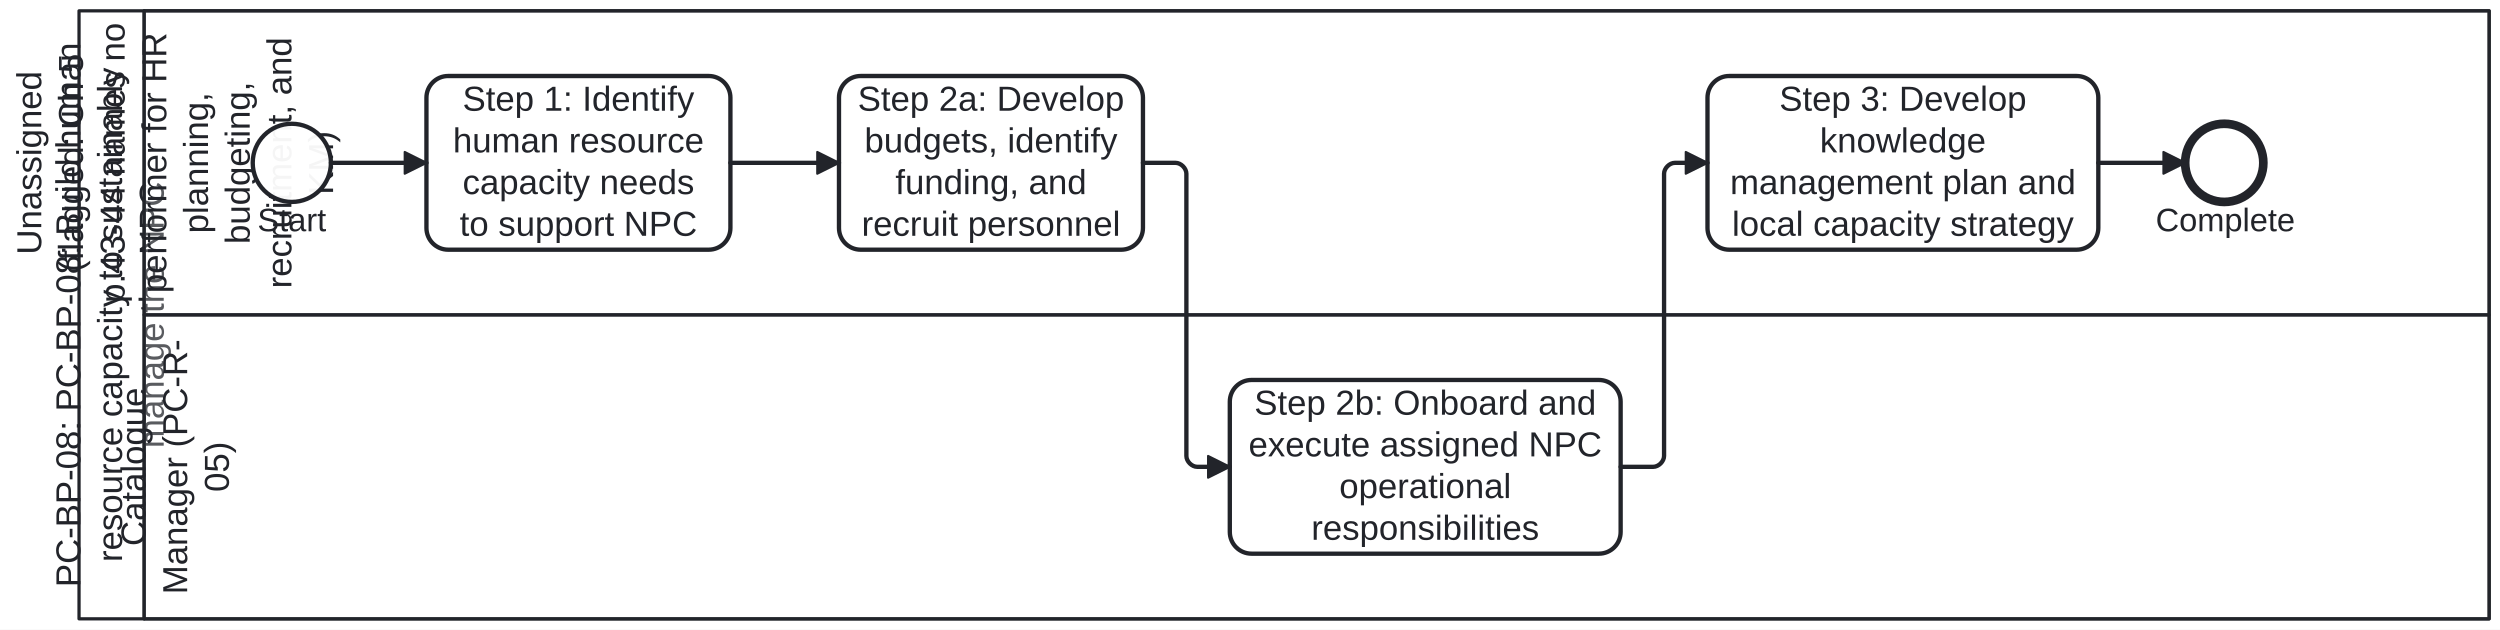
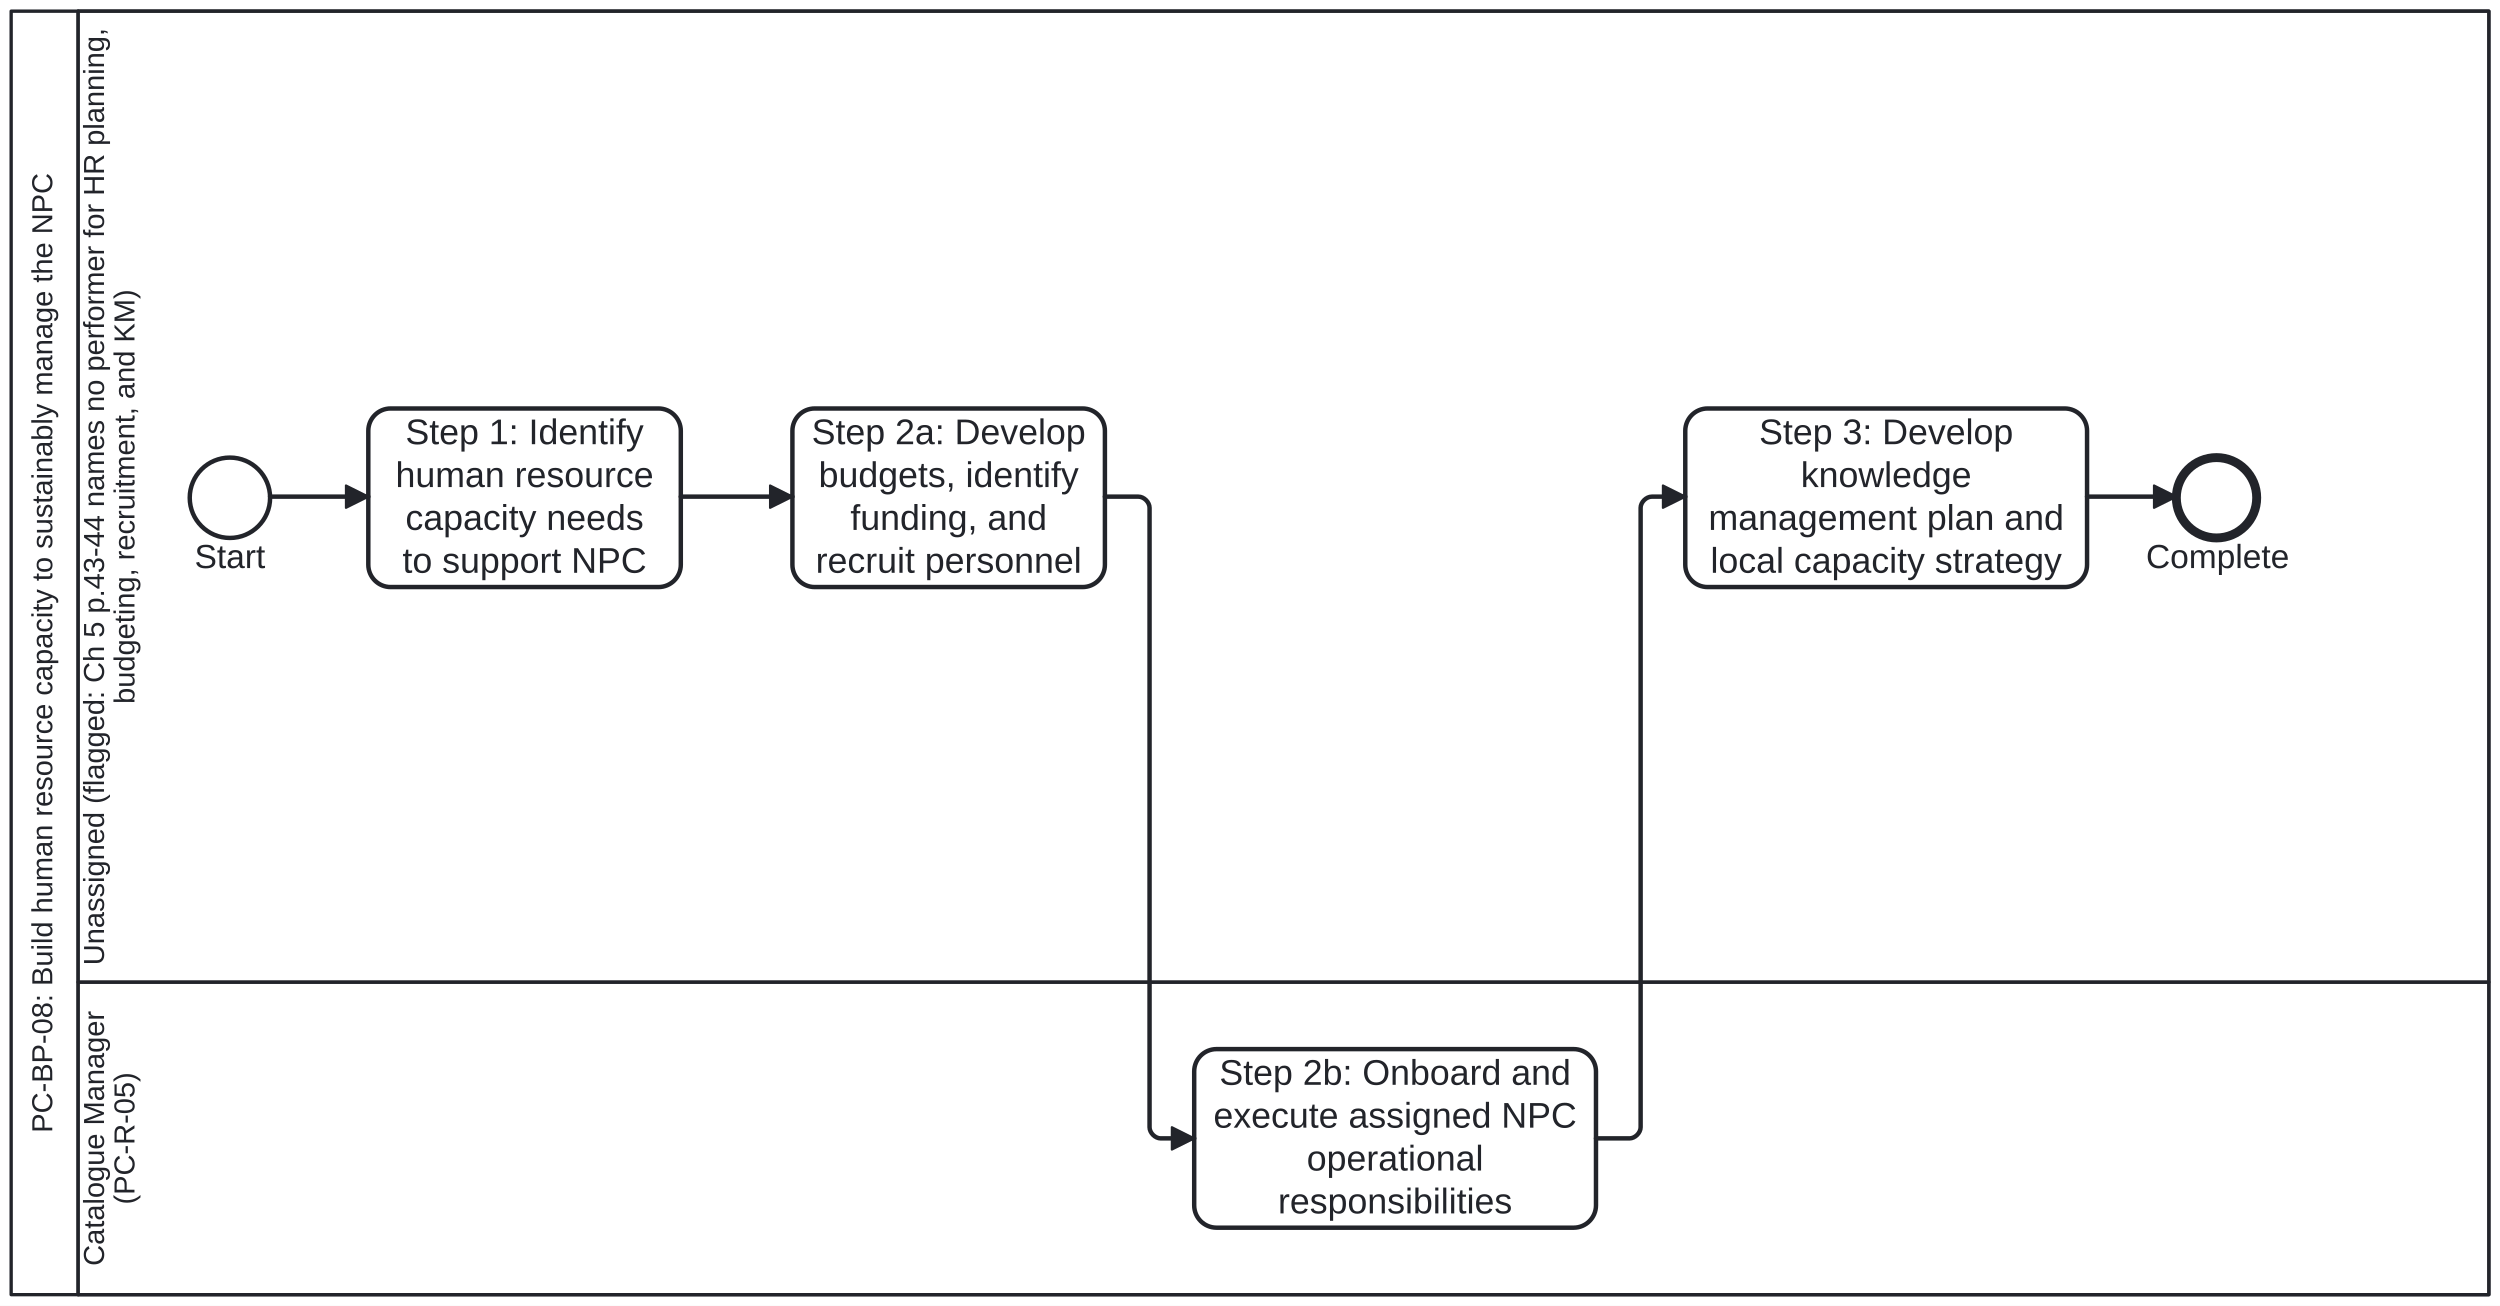
- <svg xmlns="http://www.w3.org/2000/svg" width="100%" style="max-width:100%;height:auto" viewBox="63.6 55 1151.4 290" version="1.1">
-   <rect x="63.6" y="55" width="1151.4" height="290" fill="#ffffff" />
+ <svg xmlns="http://www.w3.org/2000/svg" width="100%" style="max-width:100%;height:auto" viewBox="95 55 1120 585" version="1.1">
+   <rect x="95" y="55" width="1120" height="585" fill="#ffffff" />
  <g class="djs-group">
    <g class="djs-element djs-shape" data-element-id="Participant_PC_BP_08" style="display: block;" transform="matrix(1 0 0 1 100 60)">
      <g class="djs-visual">
-         <rect x="0" y="0" width="1110" height="280" rx="0" ry="0" style="stroke-linecap: round; stroke-linejoin: round; stroke: rgb(34, 36, 42); stroke-width: 1.5px; fill: white; fill-opacity: 0.95;" />
-         <path style="fill: none; stroke-linecap: round; stroke-linejoin: round; stroke: rgb(34, 36, 42); stroke-width: 1.5px;" d="M30,0L30,280" />
-         <text lineHeight="1.2" class="djs-label" style="font-family: Arial, sans-serif; font-size: 16px; font-weight: normal; fill: rgb(34, 36, 42);" transform="matrix(-1.83697e-16 -1 1 -1.83697e-16 0 280)">
-           <tspan x="14.613" y="0.6">PC-BP-08: PC-BP-08: Build human </tspan>
-           <tspan x="26.164" y="19.8">resource capacity to sustainably </tspan>
-           <tspan x="78.633" y="39">manage the NPC</tspan>
+         <rect x="0" y="0" width="1110" height="575" rx="0" ry="0" style="stroke-linecap: round; stroke-linejoin: round; stroke: rgb(34, 36, 42); stroke-width: 1.5px; fill: white; fill-opacity: 0.95;" />
+         <path style="fill: none; stroke-linecap: round; stroke-linejoin: round; stroke: rgb(34, 36, 42); stroke-width: 1.5px;" d="M30,0L30,575" />
+         <text lineHeight="1.05" class="djs-label" transform="matrix(-1.83697e-16 -1 1 -1.83697e-16 0 575)" style="font-family: Arial, sans-serif; font-size: 13px; font-weight: normal; fill: rgb(34, 36, 42);">
+           <tspan x="72.53" y="18.413">PC-BP-08: Build human resource capacity to sustainably manage the NPC</tspan>
        </text>
      </g>
-       <rect class="djs-hit djs-hit-all" x="0" y="0" width="1110" height="280" style="fill: none; stroke-opacity: 0; stroke: white; stroke-width: 15px;" />
+       <rect class="djs-hit djs-hit-all" x="0" y="0" width="1110" height="575" style="fill: none; stroke-opacity: 0; stroke: white; stroke-width: 15px;" />
    </g>
    <g class="djs-children">
      <g class="djs-group">
-         <g class="djs-element djs-shape" data-element-id="Lane_2" style="display: block;" transform="matrix(1 0 0 1 130 200)">
+         <g class="djs-element djs-shape" data-element-id="Lane_2" style="display: block;" transform="matrix(1 0 0 1 130 495)">
          <g class="djs-visual">
            <rect x="0" y="0" width="1080" height="140" rx="0" ry="0" style="stroke-linecap: round; stroke-linejoin: round; stroke: rgb(34, 36, 42); stroke-width: 1.5px; fill: white; fill-opacity: 0.25;" />
-             <text lineHeight="1.2" class="djs-label" style="font-family: Arial, sans-serif; font-size: 16px; font-weight: normal; fill: rgb(34, 36, 42);" transform="matrix(-1.83697e-16 -1 1 -1.83697e-16 0 140)">
-               <tspan x="33.527" y="0.6">Catalogue </tspan>
-               <tspan x="11.32" y="19.8">Manager (PC-R-</tspan>
-               <tspan x="58.438" y="39">05)</tspan>
+             <text lineHeight="1.05" class="djs-label" transform="matrix(-1.83697e-16 -1 1 -1.83697e-16 0 140)" style="font-family: Arial, sans-serif; font-size: 13px; font-weight: normal; fill: rgb(34, 36, 42);">
+               <tspan x="12.906" y="11.588">Catalogue Manager </tspan>
+               <tspan x="40.388" y="25.238">(PC-R-05)</tspan>
            </text>
          </g>
          <rect class="djs-hit djs-hit-all" x="0" y="0" width="1080" height="140" style="fill: none; stroke-opacity: 0; stroke: white; stroke-width: 15px;" />
        </g>
      </g>
      <g class="djs-group">
        <g class="djs-element djs-shape" data-element-id="Lane_1" style="display: block;" transform="matrix(1 0 0 1 130 60)">
          <g class="djs-visual">
-             <rect x="0" y="0" width="1080" height="140" rx="0" ry="0" style="stroke-linecap: round; stroke-linejoin: round; stroke: rgb(34, 36, 42); stroke-width: 1.5px; fill: white; fill-opacity: 0.25;" />
-             <text lineHeight="1.2" class="djs-label" style="font-family: Arial, sans-serif; font-size: 16px; font-weight: normal; fill: rgb(34, 36, 42);" transform="matrix(-1.83697e-16 -1 1 -1.83697e-16 0 140)">
-               <tspan x="27.75" y="-47.4">Unassigned </tspan>
-               <tspan x="19.746" y="-28.2">(flagged: Ch 5 </tspan>
-               <tspan x="5.512" y="-9">p.43-44 names no </tspan>
-               <tspan x="9.988" y="10.2">performer for HR </tspan>
-               <tspan x="37.527" y="29.4">planning, </tspan>
-               <tspan x="32.633" y="48.6">budgeting, </tspan>
-               <tspan x="12.195" y="67.8">recruitment, and </tspan>
-               <tspan x="55.336" y="87">KM)</tspan>
+             <rect x="0" y="0" width="1080" height="435" rx="0" ry="0" style="stroke-linecap: round; stroke-linejoin: round; stroke: rgb(34, 36, 42); stroke-width: 1.5px; fill: white; fill-opacity: 0.25;" />
+             <text lineHeight="1.05" class="djs-label" transform="matrix(-1.83697e-16 -1 1 -1.83697e-16 0 435)" style="font-family: Arial, sans-serif; font-size: 13px; font-weight: normal; fill: rgb(34, 36, 42);">
+               <tspan x="7.577" y="11.588">Unassigned (flagged: Ch 5 p.43-44 names no performer for HR planning, </tspan>
+               <tspan x="124.646" y="25.238">budgeting, recruitment, and KM)</tspan>
            </text>
          </g>
-           <rect class="djs-hit djs-hit-all" x="0" y="0" width="1080" height="140" style="fill: none; stroke-opacity: 0; stroke: white; stroke-width: 15px;" />
+           <rect class="djs-hit djs-hit-all" x="0" y="0" width="1080" height="435" style="fill: none; stroke-opacity: 0; stroke: white; stroke-width: 15px;" />
        </g>
      </g>
      <g class="djs-group">
-         <g class="djs-element djs-shape" data-element-id="StartEvent_1" style="display: block;" transform="matrix(1 0 0 1 180 112)">
+         <g class="djs-element djs-shape" data-element-id="StartEvent_1" style="display: block;" transform="matrix(1 0 0 1 180 260)">
          <g class="djs-visual">
            <circle cx="18" cy="18" r="18" style="stroke-linecap: round; stroke-linejoin: round; stroke: rgb(34, 36, 42); stroke-width: 2px; fill: white; fill-opacity: 0.95;" />
          </g>
          <rect class="djs-hit djs-hit-all" x="0" y="0" width="36" height="36" style="fill: none; stroke-opacity: 0; stroke: white; stroke-width: 15px;" />
        </g>
      </g>
      <g class="djs-group">
-         <g class="djs-element djs-shape" data-element-id="StartEvent_1_label" style="display: block;" transform="matrix(1 0 0 1 182 148)">
+         <g class="djs-element djs-shape" data-element-id="StartEvent_1_label" style="display: block;" transform="matrix(1 0 0 1 182 296)">
          <g class="djs-visual">
            <text lineHeight="1.2" class="djs-label" style="font-family: Arial, sans-serif; font-size: 15px; font-weight: normal; fill: rgb(34, 36, 42);">
              <tspan x="0.161" y="13.5">Start</tspan>
            </text>
          </g>
          <rect class="djs-hit djs-hit-all" x="0" y="0" width="32" height="18" style="fill: none; stroke-opacity: 0; stroke: white; stroke-width: 15px;" />
        </g>
      </g>
      <g class="djs-group">
-         <g class="djs-element djs-shape" data-element-id="Task_1" style="display: block;" transform="matrix(1 0 0 1 260 90)">
+         <g class="djs-element djs-shape" data-element-id="Task_1" style="display: block;" transform="matrix(1 0 0 1 260 238)">
          <g class="djs-visual">
            <rect x="0" y="0" width="140" height="80" rx="10" ry="10" style="stroke-linecap: round; stroke-linejoin: round; stroke: rgb(34, 36, 42); stroke-width: 2px; fill: white; fill-opacity: 0.95;" />
            <text lineHeight="1.2" class="djs-label" style="font-family: Arial, sans-serif; font-size: 16px; font-weight: normal; fill: rgb(34, 36, 42);">
              <tspan x="16.633" y="16">Step 1: Identify </tspan>
              <tspan x="12.191" y="35.2">human resource </tspan>
              <tspan x="16.633" y="54.4">capacity needs </tspan>
              <tspan x="15.309" y="73.6">to support NPC</tspan>
            </text>
          </g>
          <rect class="djs-hit djs-hit-all" x="0" y="0" width="140" height="80" style="fill: none; stroke-opacity: 0; stroke: white; stroke-width: 15px;" />
        </g>
      </g>
      <g class="djs-group">
-         <g class="djs-element djs-shape" data-element-id="Task_2" style="display: block;" transform="matrix(1 0 0 1 450 90)">
+         <g class="djs-element djs-shape" data-element-id="Task_2" style="display: block;" transform="matrix(1 0 0 1 450 238)">
          <g class="djs-visual">
            <rect x="0" y="0" width="140" height="80" rx="10" ry="10" style="stroke-linecap: round; stroke-linejoin: round; stroke: rgb(34, 36, 42); stroke-width: 2px; fill: white; fill-opacity: 0.95;" />
            <text lineHeight="1.2" class="djs-label" style="font-family: Arial, sans-serif; font-size: 16px; font-weight: normal; fill: rgb(34, 36, 42);">
              <tspan x="8.625" y="16">Step 2a: Develop </tspan>
              <tspan x="11.738" y="35.2">budgets, identify </tspan>
              <tspan x="25.961" y="54.4">funding, and </tspan>
              <tspan x="10.414" y="73.6">recruit personnel</tspan>
            </text>
          </g>
          <rect class="djs-hit djs-hit-all" x="0" y="0" width="140" height="80" style="fill: none; stroke-opacity: 0; stroke: white; stroke-width: 15px;" />
        </g>
      </g>
      <g class="djs-group">
-         <g class="djs-element djs-shape" data-element-id="Task_3" style="display: block;" transform="matrix(1 0 0 1 630 230)">
+         <g class="djs-element djs-shape" data-element-id="Task_3" style="display: block;" transform="matrix(1 0 0 1 630 525)">
          <g class="djs-visual">
            <rect x="0" y="0" width="180" height="80" rx="10" ry="10" style="stroke-linecap: round; stroke-linejoin: round; stroke: rgb(34, 36, 42); stroke-width: 2px; fill: white; fill-opacity: 0.95;" />
            <text lineHeight="1.2" class="djs-label" style="font-family: Arial, sans-serif; font-size: 16px; font-weight: normal; fill: rgb(34, 36, 42);">
              <tspan x="11.273" y="16">Step 2b: Onboard and </tspan>
              <tspan x="8.621" y="35.2">execute assigned NPC </tspan>
              <tspan x="50.414" y="54.4">operational </tspan>
              <tspan x="37.531" y="73.6">responsibilities</tspan>
            </text>
          </g>
          <rect class="djs-hit djs-hit-all" x="0" y="0" width="180" height="80" style="fill: none; stroke-opacity: 0; stroke: white; stroke-width: 15px;" />
        </g>
      </g>
      <g class="djs-group">
-         <g class="djs-element djs-shape" data-element-id="Task_4" style="display: block;" transform="matrix(1 0 0 1 850 90)">
+         <g class="djs-element djs-shape" data-element-id="Task_4" style="display: block;" transform="matrix(1 0 0 1 850 238)">
          <g class="djs-visual">
            <rect x="0" y="0" width="180" height="80" rx="10" ry="10" style="stroke-linecap: round; stroke-linejoin: round; stroke: rgb(34, 36, 42); stroke-width: 2px; fill: white; fill-opacity: 0.95;" />
            <text lineHeight="1.2" class="djs-label" style="font-family: Arial, sans-serif; font-size: 16px; font-weight: normal; fill: rgb(34, 36, 42);">
              <tspan x="33.074" y="16">Step 3: Develop </tspan>
              <tspan x="51.75" y="35.2">knowledge </tspan>
              <tspan x="10.387" y="54.4">management plan and </tspan>
              <tspan x="11.297" y="73.6">local capacity strategy</tspan>
            </text>
          </g>
          <rect class="djs-hit djs-hit-all" x="0" y="0" width="180" height="80" style="fill: none; stroke-opacity: 0; stroke: white; stroke-width: 15px;" />
        </g>
      </g>
      <g class="djs-group">
-         <g class="djs-element djs-shape" data-element-id="EndEvent_1" style="display: block;" transform="matrix(1 0 0 1 1070 112)">
+         <g class="djs-element djs-shape" data-element-id="EndEvent_1" style="display: block;" transform="matrix(1 0 0 1 1070 260)">
          <g class="djs-visual">
            <circle cx="18" cy="18" r="18" style="stroke-linecap: round; stroke-linejoin: round; stroke: rgb(34, 36, 42); stroke-width: 4px; fill: white; fill-opacity: 0.95;" />
          </g>
          <rect class="djs-hit djs-hit-all" x="0" y="0" width="36" height="36" style="fill: none; stroke-opacity: 0; stroke: white; stroke-width: 15px;" />
        </g>
      </g>
      <g class="djs-group">
-         <g class="djs-element djs-shape" data-element-id="EndEvent_1_label" style="display: block;" transform="matrix(1 0 0 1 1056 148)">
+         <g class="djs-element djs-shape" data-element-id="EndEvent_1_label" style="display: block;" transform="matrix(1 0 0 1 1056 296)">
          <g class="djs-visual">
            <text lineHeight="1.2" class="djs-label" style="font-family: Arial, sans-serif; font-size: 15px; font-weight: normal; fill: rgb(34, 36, 42);">
              <tspan x="0.402" y="13.5">Complete</tspan>
            </text>
          </g>
          <rect class="djs-hit djs-hit-all" x="0" y="0" width="65" height="18" style="fill: none; stroke-opacity: 0; stroke: white; stroke-width: 15px;" />
        </g>
      </g>
      <g class="djs-group">
        <g class="djs-element djs-connection" data-element-id="Flow_0" style="display: block;">
          <g class="djs-visual">
            <defs>
              <marker id="bpmn-marker-1" viewBox="0 0 20 20" refX="11" refY="10" markerWidth="10" markerHeight="10" orient="auto">
                <path d="M 1 5 L 11 10 L 1 15 Z" style="stroke-linecap: round; stroke-linejoin: round; stroke: rgb(34, 36, 42); stroke-width: 1px; fill: rgb(34, 36, 42);" />
              </marker>
            </defs>
-             <path data-corner-radius="5" style="fill: none; stroke-linecap: round; stroke-linejoin: round; stroke: rgb(34, 36, 42); stroke-width: 2px; marker-end: url('#bpmn-marker-1');" d="M216,130L260,130" />
+             <path data-corner-radius="5" style="fill: none; stroke-linecap: round; stroke-linejoin: round; stroke: rgb(34, 36, 42); stroke-width: 2px; marker-end: url('#bpmn-marker-1');" d="M216,277.5L260,277.5" />
          </g>
-           <path d="M216,130L260,130" class="djs-hit djs-hit-stroke" style="fill: none; stroke-opacity: 0; stroke: white; stroke-width: 15px;" />
+           <path d="M216,277.5L260,277.5" class="djs-hit djs-hit-stroke" style="fill: none; stroke-opacity: 0; stroke: white; stroke-width: 15px;" />
        </g>
      </g>
      <g class="djs-group">
        <g class="djs-element djs-connection" data-element-id="Flow_1" style="display: block;">
          <g class="djs-visual">
            <defs>
              <marker id="bpmn-marker-2" viewBox="0 0 20 20" refX="11" refY="10" markerWidth="10" markerHeight="10" orient="auto">
                <path d="M 1 5 L 11 10 L 1 15 Z" style="stroke-linecap: round; stroke-linejoin: round; stroke: rgb(34, 36, 42); stroke-width: 1px; fill: rgb(34, 36, 42);" />
              </marker>
            </defs>
-             <path data-corner-radius="5" style="fill: none; stroke-linecap: round; stroke-linejoin: round; stroke: rgb(34, 36, 42); stroke-width: 2px; marker-end: url('#bpmn-marker-2');" d="M400,130L450,130" />
+             <path data-corner-radius="5" style="fill: none; stroke-linecap: round; stroke-linejoin: round; stroke: rgb(34, 36, 42); stroke-width: 2px; marker-end: url('#bpmn-marker-2');" d="M400,277.5L450,277.5" />
          </g>
-           <path d="M400,130L450,130" class="djs-hit djs-hit-stroke" style="fill: none; stroke-opacity: 0; stroke: white; stroke-width: 15px;" />
+           <path d="M400,277.5L450,277.5" class="djs-hit djs-hit-stroke" style="fill: none; stroke-opacity: 0; stroke: white; stroke-width: 15px;" />
        </g>
      </g>
      <g class="djs-group">
        <g class="djs-element djs-connection" data-element-id="Flow_2" style="display: block;">
          <g class="djs-visual">
            <defs>
              <marker id="bpmn-marker-3" viewBox="0 0 20 20" refX="11" refY="10" markerWidth="10" markerHeight="10" orient="auto">
                <path d="M 1 5 L 11 10 L 1 15 Z" style="stroke-linecap: round; stroke-linejoin: round; stroke: rgb(34, 36, 42); stroke-width: 1px; fill: rgb(34, 36, 42);" />
              </marker>
            </defs>
-             <path data-corner-radius="5" style="fill: none; stroke-linecap: round; stroke-linejoin: round; stroke: rgb(34, 36, 42); stroke-width: 2px; marker-end: url('#bpmn-marker-3');" d="M590,130L605,130C607.5,130,610,132.5,610,135L610,265C610,267.5,612.5,270,615,270L630,270" />
+             <path data-corner-radius="5" style="fill: none; stroke-linecap: round; stroke-linejoin: round; stroke: rgb(34, 36, 42); stroke-width: 2px; marker-end: url('#bpmn-marker-3');" d="M590,277.5L605,277.5C607.5,277.5,610,280,610,282.5L610,560C610,562.5,612.5,565,615,565L630,565" />
          </g>
-           <path d="M590,130L610,130L610,270L630,270" class="djs-hit djs-hit-stroke" style="fill: none; stroke-opacity: 0; stroke: white; stroke-width: 15px;" />
+           <path d="M590,277.5L610,277.5L610,565L630,565" class="djs-hit djs-hit-stroke" style="fill: none; stroke-opacity: 0; stroke: white; stroke-width: 15px;" />
        </g>
      </g>
      <g class="djs-group">
        <g class="djs-element djs-connection" data-element-id="Flow_3" style="display: block;">
          <g class="djs-visual">
            <defs>
              <marker id="bpmn-marker-4" viewBox="0 0 20 20" refX="11" refY="10" markerWidth="10" markerHeight="10" orient="auto">
                <path d="M 1 5 L 11 10 L 1 15 Z" style="stroke-linecap: round; stroke-linejoin: round; stroke: rgb(34, 36, 42); stroke-width: 1px; fill: rgb(34, 36, 42);" />
              </marker>
            </defs>
-             <path data-corner-radius="5" style="fill: none; stroke-linecap: round; stroke-linejoin: round; stroke: rgb(34, 36, 42); stroke-width: 2px; marker-end: url('#bpmn-marker-4');" d="M810,270L825,270C827.5,270,830,267.5,830,265L830,135C830,132.5,832.5,130,835,130L850,130" />
+             <path data-corner-radius="5" style="fill: none; stroke-linecap: round; stroke-linejoin: round; stroke: rgb(34, 36, 42); stroke-width: 2px; marker-end: url('#bpmn-marker-4');" d="M810,565L825,565C827.5,565,830,562.5,830,560L830,282.5C830,280,832.5,277.5,835,277.5L850,277.5" />
          </g>
-           <path d="M810,270L830,270L830,130L850,130" class="djs-hit djs-hit-stroke" style="fill: none; stroke-opacity: 0; stroke: white; stroke-width: 15px;" />
+           <path d="M810,565L830,565L830,277.5L850,277.5" class="djs-hit djs-hit-stroke" style="fill: none; stroke-opacity: 0; stroke: white; stroke-width: 15px;" />
        </g>
      </g>
      <g class="djs-group">
        <g class="djs-element djs-connection" data-element-id="Flow_4" style="display: block;">
          <g class="djs-visual">
            <defs>
              <marker id="bpmn-marker-5" viewBox="0 0 20 20" refX="11" refY="10" markerWidth="10" markerHeight="10" orient="auto">
                <path d="M 1 5 L 11 10 L 1 15 Z" style="stroke-linecap: round; stroke-linejoin: round; stroke: rgb(34, 36, 42); stroke-width: 1px; fill: rgb(34, 36, 42);" />
              </marker>
            </defs>
-             <path data-corner-radius="5" style="fill: none; stroke-linecap: round; stroke-linejoin: round; stroke: rgb(34, 36, 42); stroke-width: 2px; marker-end: url('#bpmn-marker-5');" d="M1030,130L1070,130" />
+             <path data-corner-radius="5" style="fill: none; stroke-linecap: round; stroke-linejoin: round; stroke: rgb(34, 36, 42); stroke-width: 2px; marker-end: url('#bpmn-marker-5');" d="M1030,277.5L1070,277.5" />
          </g>
-           <path d="M1030,130L1070,130" class="djs-hit djs-hit-stroke" style="fill: none; stroke-opacity: 0; stroke: white; stroke-width: 15px;" />
+           <path d="M1030,277.5L1070,277.5" class="djs-hit djs-hit-stroke" style="fill: none; stroke-opacity: 0; stroke: white; stroke-width: 15px;" />
        </g>
      </g>
    </g>
  </g>
</svg>
